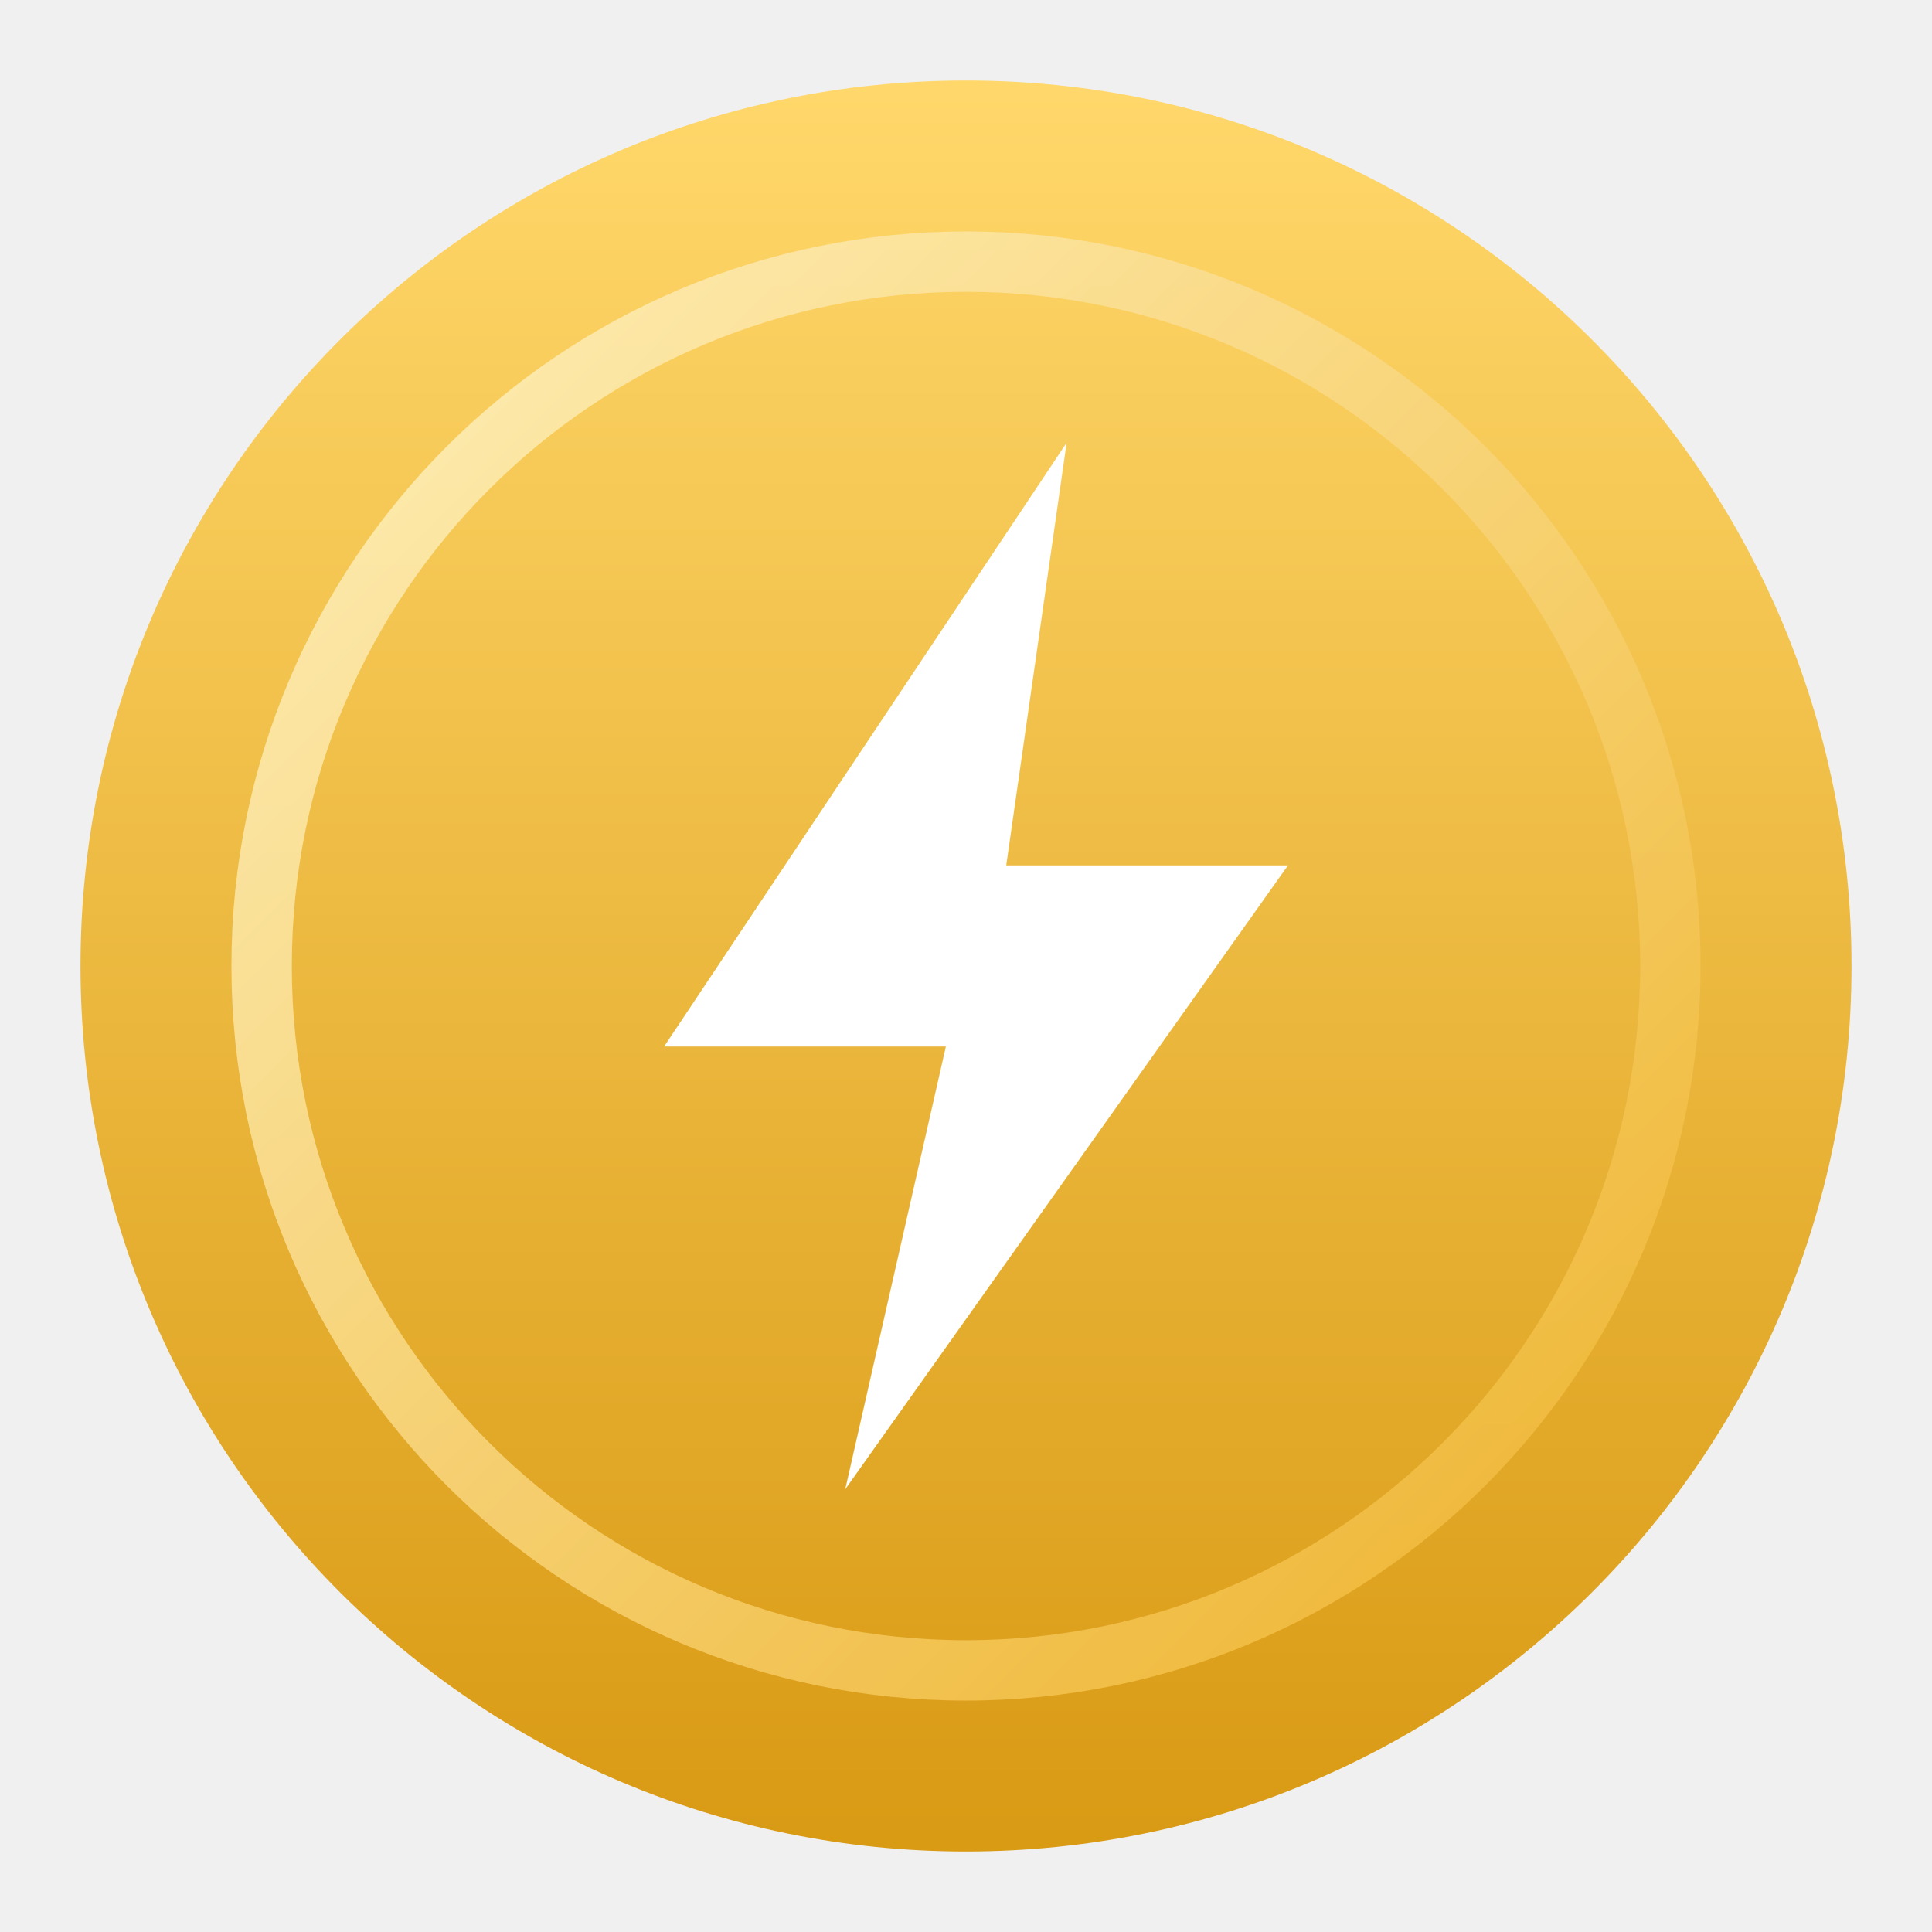
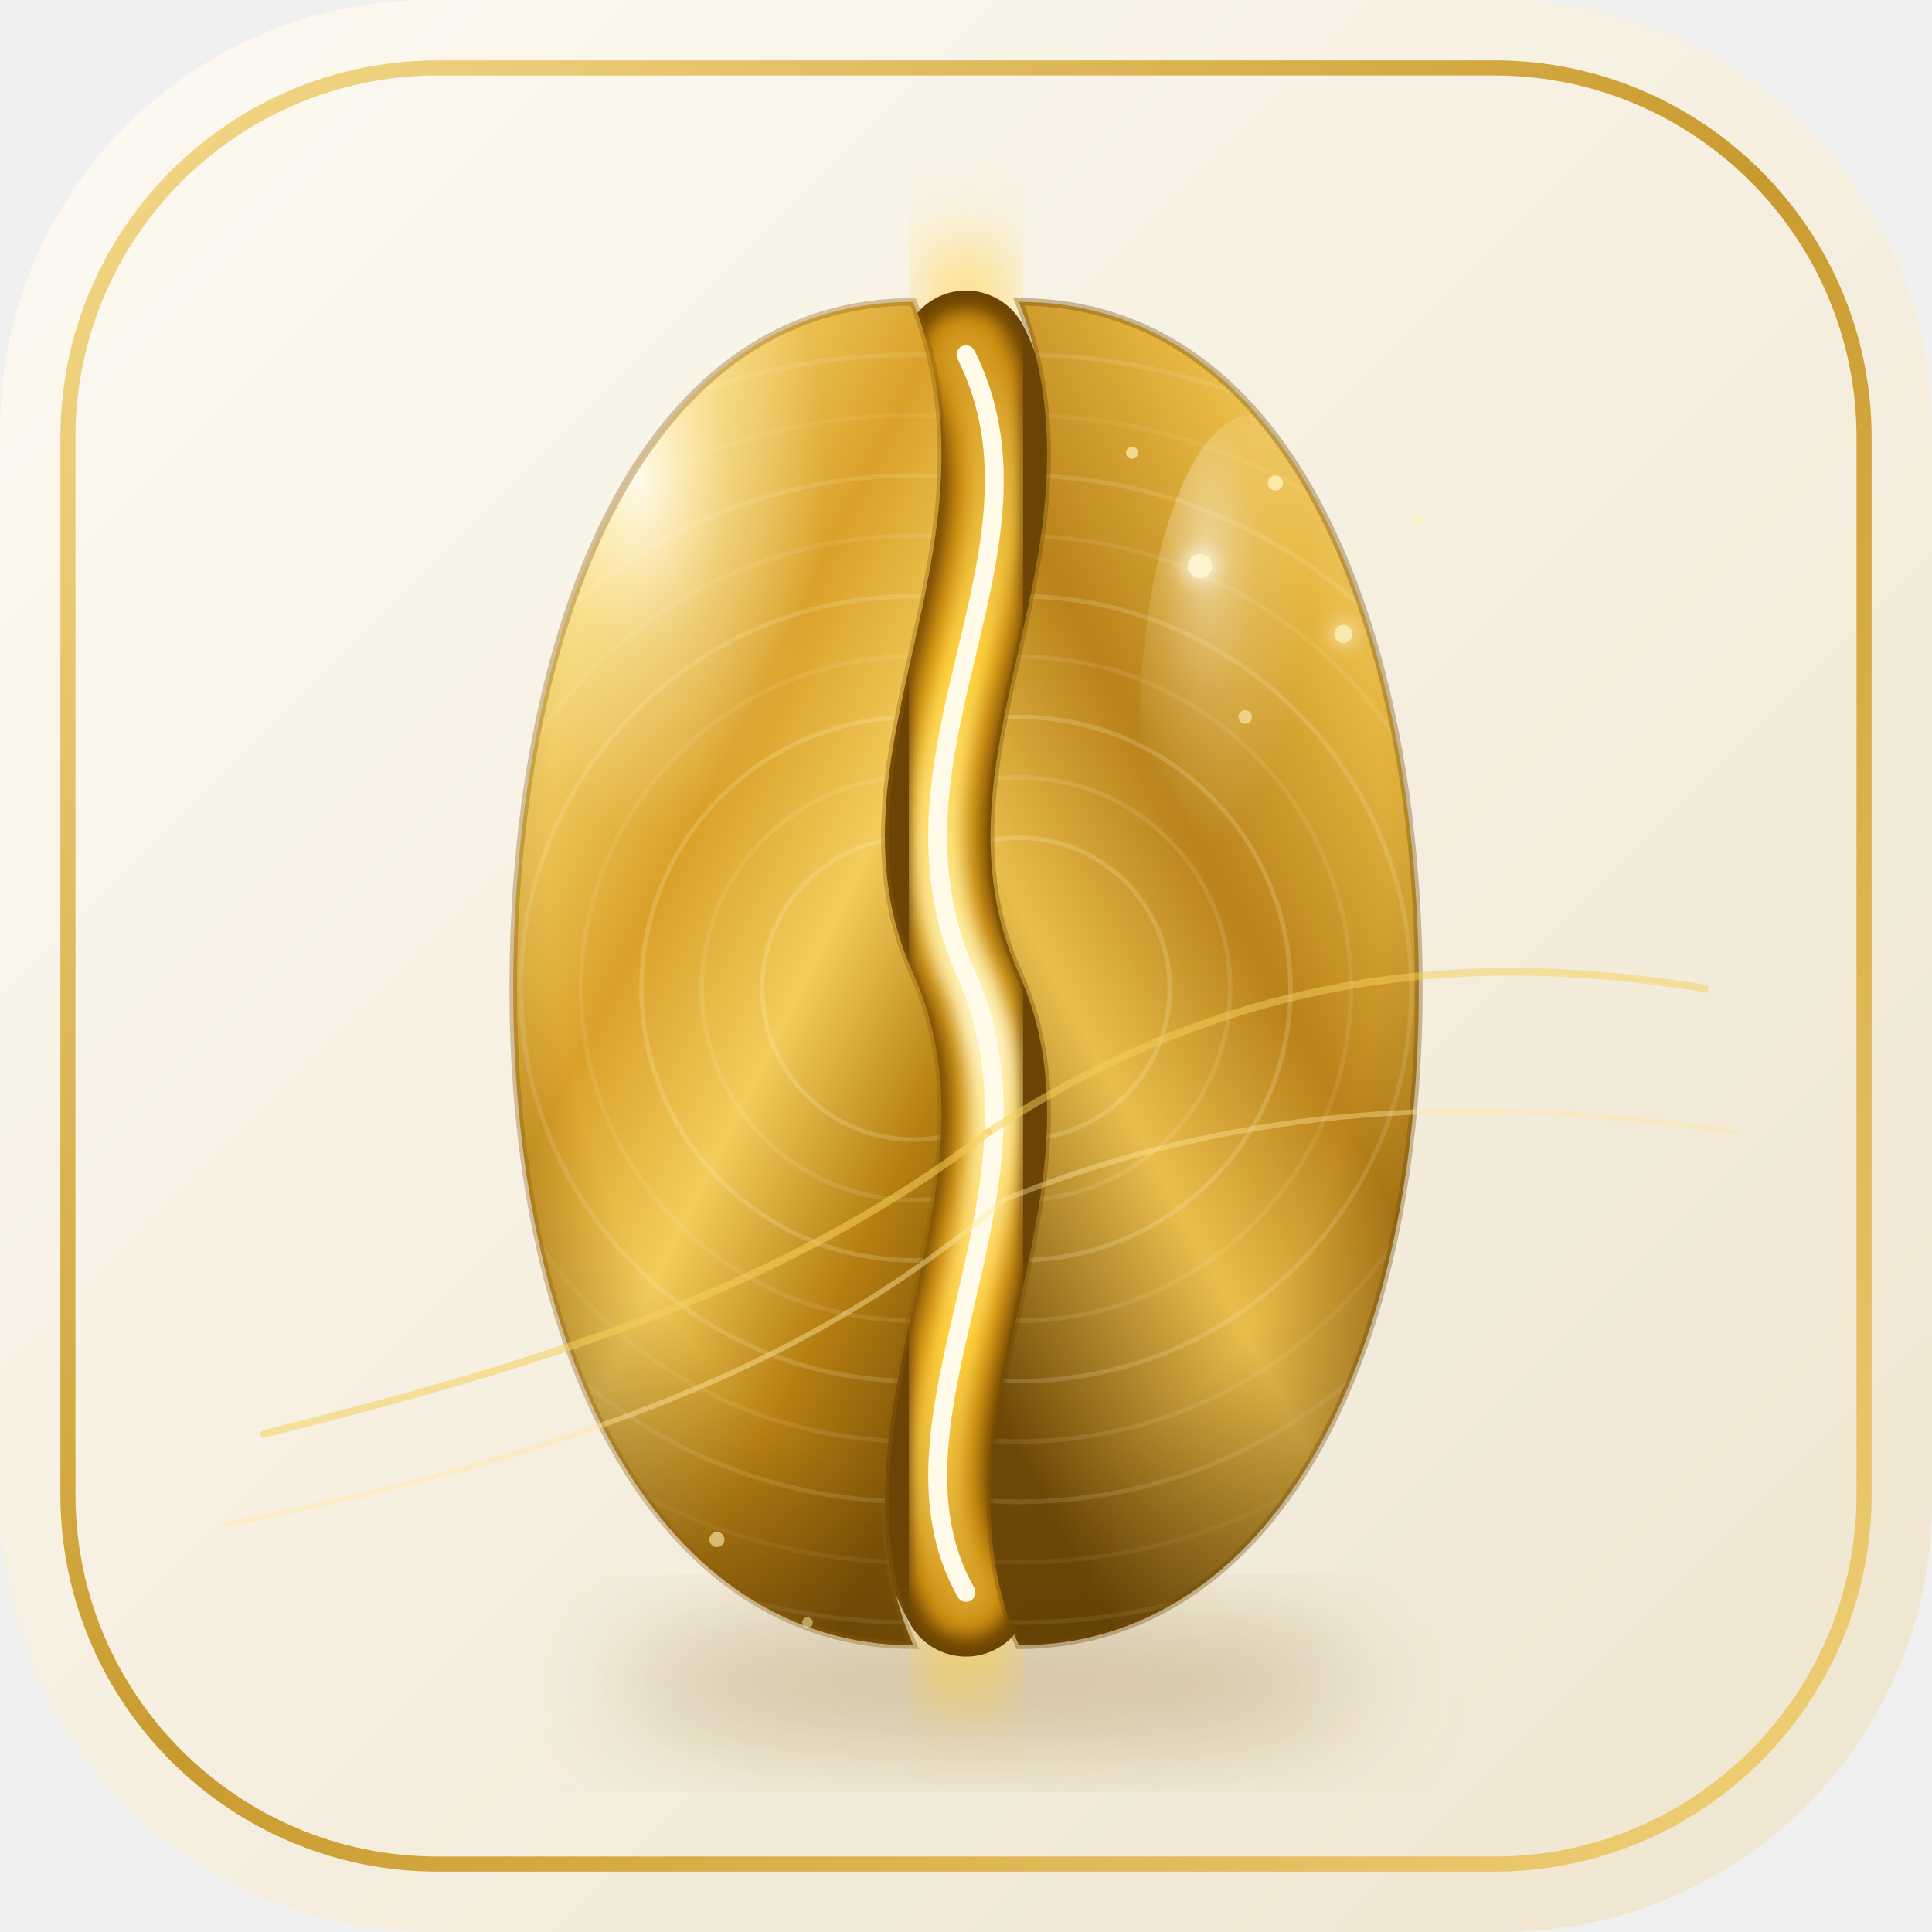
- <svg xmlns="http://www.w3.org/2000/svg" viewBox="0 0 96 96" width="96" height="96" role="img" aria-label="SatsPoint">
+ <svg xmlns="http://www.w3.org/2000/svg" viewBox="0 0 512 512" width="512" height="512" role="img" aria-label="SatsPoint">
  <defs>
-     <linearGradient id="piece" x1="0" y1="0" x2="0" y2="1">
-       <stop offset="0" stop-color="#ffd76a" />
-       <stop offset="1" stop-color="#d99a14" />
+     <linearGradient id="fond" x1="0" y1="0" x2="1" y2="1">
+       <stop offset="0" stop-color="#fdfaf2" />
+       <stop offset="1" stop-color="#efe5cf" />
    </linearGradient>
-     <linearGradient id="lisere" x1="0" y1="0" x2="1" y2="1">
-       <stop offset="0" stop-color="#fff3c4" />
-       <stop offset="1" stop-color="#f0b52e" />
+     <linearGradient id="liseré" x1="0" y1="0" x2="1" y2="1">
+       <stop offset="0" stop-color="#f6dc8e" />
+       <stop offset=".5" stop-color="#c99a2e" />
+       <stop offset="1" stop-color="#f2d27a" />
    </linearGradient>
+     <linearGradient id="orG" x1="0.1" y1="0" x2="0.75" y2="1">
+       <stop offset="0" stop-color="#fff6cf" />
+       <stop offset=".18" stop-color="#f7d56e" />
+       <stop offset=".42" stop-color="#d9a12a" />
+       <stop offset=".62" stop-color="#f3cc5c" />
+       <stop offset=".82" stop-color="#b67f12" />
+       <stop offset="1" stop-color="#7c5207" />
+     </linearGradient>
+     <linearGradient id="orD" x1="0.9" y1="0" x2="0.3" y2="1">
+       <stop offset="0" stop-color="#fbe7a1" />
+       <stop offset=".22" stop-color="#e8b843" />
+       <stop offset=".48" stop-color="#b9821a" />
+       <stop offset=".7" stop-color="#e9bd4c" />
+       <stop offset="1" stop-color="#6e4806" />
+     </linearGradient>
+     <radialGradient id="reflet" cx=".3" cy=".22" r=".45">
+       <stop offset="0" stop-color="#fffdf2" stop-opacity=".95" />
+       <stop offset=".5" stop-color="#fff3c4" stop-opacity=".35" />
+       <stop offset="1" stop-color="#fff3c4" stop-opacity="0" />
+     </radialGradient>
+     <radialGradient id="volume" cx=".5" cy=".42" r=".62">
+       <stop offset="0" stop-color="#5a3a04" stop-opacity="0" />
+       <stop offset=".68" stop-color="#5a3a04" stop-opacity="0" />
+       <stop offset="1" stop-color="#4a2f02" stop-opacity=".55" />
+     </radialGradient>
+     <linearGradient id="lueur" x1="0" y1="0" x2="0" y2="1">
+       <stop offset="0" stop-color="#ffe27a" stop-opacity=".2" />
+       <stop offset=".25" stop-color="#ffd23f" />
+       <stop offset=".55" stop-color="#fff4c0" />
+       <stop offset=".8" stop-color="#ffcf3a" />
+       <stop offset="1" stop-color="#ffe27a" stop-opacity=".25" />
+     </linearGradient>
+     <filter id="flou-lueur" x="-50%" y="-20%" width="200%" height="140%">
+       <feGaussianBlur stdDeviation="9" />
+     </filter>
+     <filter id="flou-fin" x="-50%" y="-50%" width="200%" height="200%">
+       <feGaussianBlur stdDeviation="2.2" />
+     </filter>
+     <filter id="ombre" x="-30%" y="-30%" width="160%" height="160%">
+       <feGaussianBlur stdDeviation="14" />
+     </filter>
+     <path id="gauche" d="M256 80 C182 80 150 170 150 262 C150 362 190 436 256 436 C230 376 282 316 256 258 C230 200 282 146 256 80 Z" />
+     <path id="droite" d="M256 80 C282 146 230 200 256 258 C282 316 230 376 256 436 C322 436 362 362 362 262 C362 170 330 80 256 80 Z" />
+     <path id="fente" d="M256 94 C282 146 230 200 256 258 C282 316 230 376 256 422" />
+     <clipPath id="clipG">
+       <use href="#gauche" />
+     </clipPath>
+     <clipPath id="clipD">
+       <use href="#droite" />
+     </clipPath>
+     <g id="brossage" fill="none" stroke="#fff8dc" stroke-width="1.2">
+       <circle cx="256" cy="262" r="40" opacity=".18" />
+       <circle cx="256" cy="262" r="56" opacity=".12" />
+       <circle cx="256" cy="262" r="72" opacity=".18" />
+       <circle cx="256" cy="262" r="88" opacity=".1" />
+       <circle cx="256" cy="262" r="104" opacity=".16" />
+       <circle cx="256" cy="262" r="120" opacity=".1" />
+       <circle cx="256" cy="262" r="136" opacity=".14" />
+       <circle cx="256" cy="262" r="152" opacity=".08" />
+       <circle cx="256" cy="262" r="168" opacity=".12" />
+     </g>
  </defs>
-   <circle cx="48" cy="48" r="44" fill="url(#piece)" />
-   <circle cx="48" cy="48" r="35" fill="none" stroke="url(#lisere)" stroke-width="3" opacity="0.9" />
-   <path d="M53 22 33 52h14l-5 22 22-31H50l3-21Z" fill="#ffffff" />
+   <rect width="512" height="512" rx="114" fill="url(#fond)" />
+   <rect x="18" y="18" width="476" height="476" rx="98" fill="none" stroke="url(#liseré)" stroke-width="4" />
+   <ellipse cx="262" cy="446" rx="100" ry="18" fill="#7a5410" opacity=".28" filter="url(#ombre)" />
+   <use href="#fente" fill="none" stroke="#ffd23f" stroke-width="60" stroke-linecap="round" opacity=".55" filter="url(#flou-lueur)" />
+   <use href="#fente" fill="none" stroke="#6b4304" stroke-width="34" stroke-linecap="round" />
+   <use href="#fente" fill="none" stroke="#c98a10" stroke-width="24" stroke-linecap="round" filter="url(#flou-fin)" />
+   <use href="#fente" fill="none" stroke="url(#lueur)" stroke-width="14" stroke-linecap="round" filter="url(#flou-fin)" />
+   <use href="#fente" fill="none" stroke="#fffbe8" stroke-width="5" stroke-linecap="round" />
+   <g transform="translate(-14 0)">
+     <use href="#gauche" fill="url(#orG)" />
+     <g clip-path="url(#clipG)">
+       <use href="#brossage" />
+       <rect x="140" y="70" width="240" height="380" fill="url(#volume)" />
+       <ellipse cx="205" cy="185" rx="55" ry="105" fill="url(#reflet)" />
+       <use href="#fente" fill="none" stroke="#fff3bf" stroke-width="9" transform="translate(14 0)" opacity=".85" filter="url(#flou-fin)" />
+     </g>
+     <use href="#gauche" fill="none" stroke="#8a5c0c" stroke-opacity=".35" stroke-width="2" />
+   </g>
+   <g transform="translate(14 0)">
+     <use href="#droite" fill="url(#orD)" />
+     <g clip-path="url(#clipD)">
+       <use href="#brossage" />
+       <rect x="132" y="70" width="240" height="380" fill="url(#volume)" />
+       <ellipse cx="318" cy="195" rx="30" ry="85" fill="url(#reflet)" opacity=".55" />
+       <use href="#fente" fill="none" stroke="#ffe48a" stroke-width="9" transform="translate(-14 0)" opacity=".8" filter="url(#flou-fin)" />
+     </g>
+     <use href="#droite" fill="none" stroke="#6e4806" stroke-opacity=".35" stroke-width="2" />
+   </g>
+   <g fill="none" stroke-linecap="round">
+     <path d="M70 380 C150 360 210 340 262 300" stroke="#f6cf5a" stroke-width="2" opacity=".55" />
+     <path d="M60 404 C160 384 220 358 266 318" stroke="#ffe7a0" stroke-width="1.4" opacity=".45" />
+     <path d="M262 300 C320 262 380 250 452 262" stroke="#f6cf5a" stroke-width="2" opacity=".5" />
+     <path d="M266 318 C330 292 392 290 460 300" stroke="#ffe7a0" stroke-width="1.4" opacity=".4" />
+   </g>
+   <g fill="#fff2b8">
+     <circle cx="318" cy="150" r="3.2" opacity=".9" />
+     <circle cx="338" cy="128" r="2" opacity=".8" />
+     <circle cx="356" cy="168" r="2.4" opacity=".7" />
+     <circle cx="300" cy="120" r="1.6" opacity=".7" />
+     <circle cx="376" cy="138" r="1.6" opacity=".6" />
+     <circle cx="330" cy="190" r="1.8" opacity=".6" />
+     <circle cx="190" cy="408" r="2" opacity=".6" />
+     <circle cx="214" cy="430" r="1.4" opacity=".5" />
+   </g>
+   <g fill="#fffbe8" filter="url(#flou-fin)">
+     <circle cx="318" cy="150" r="5" opacity=".6" />
+     <circle cx="356" cy="168" r="4" opacity=".4" />
+   </g>
</svg>
